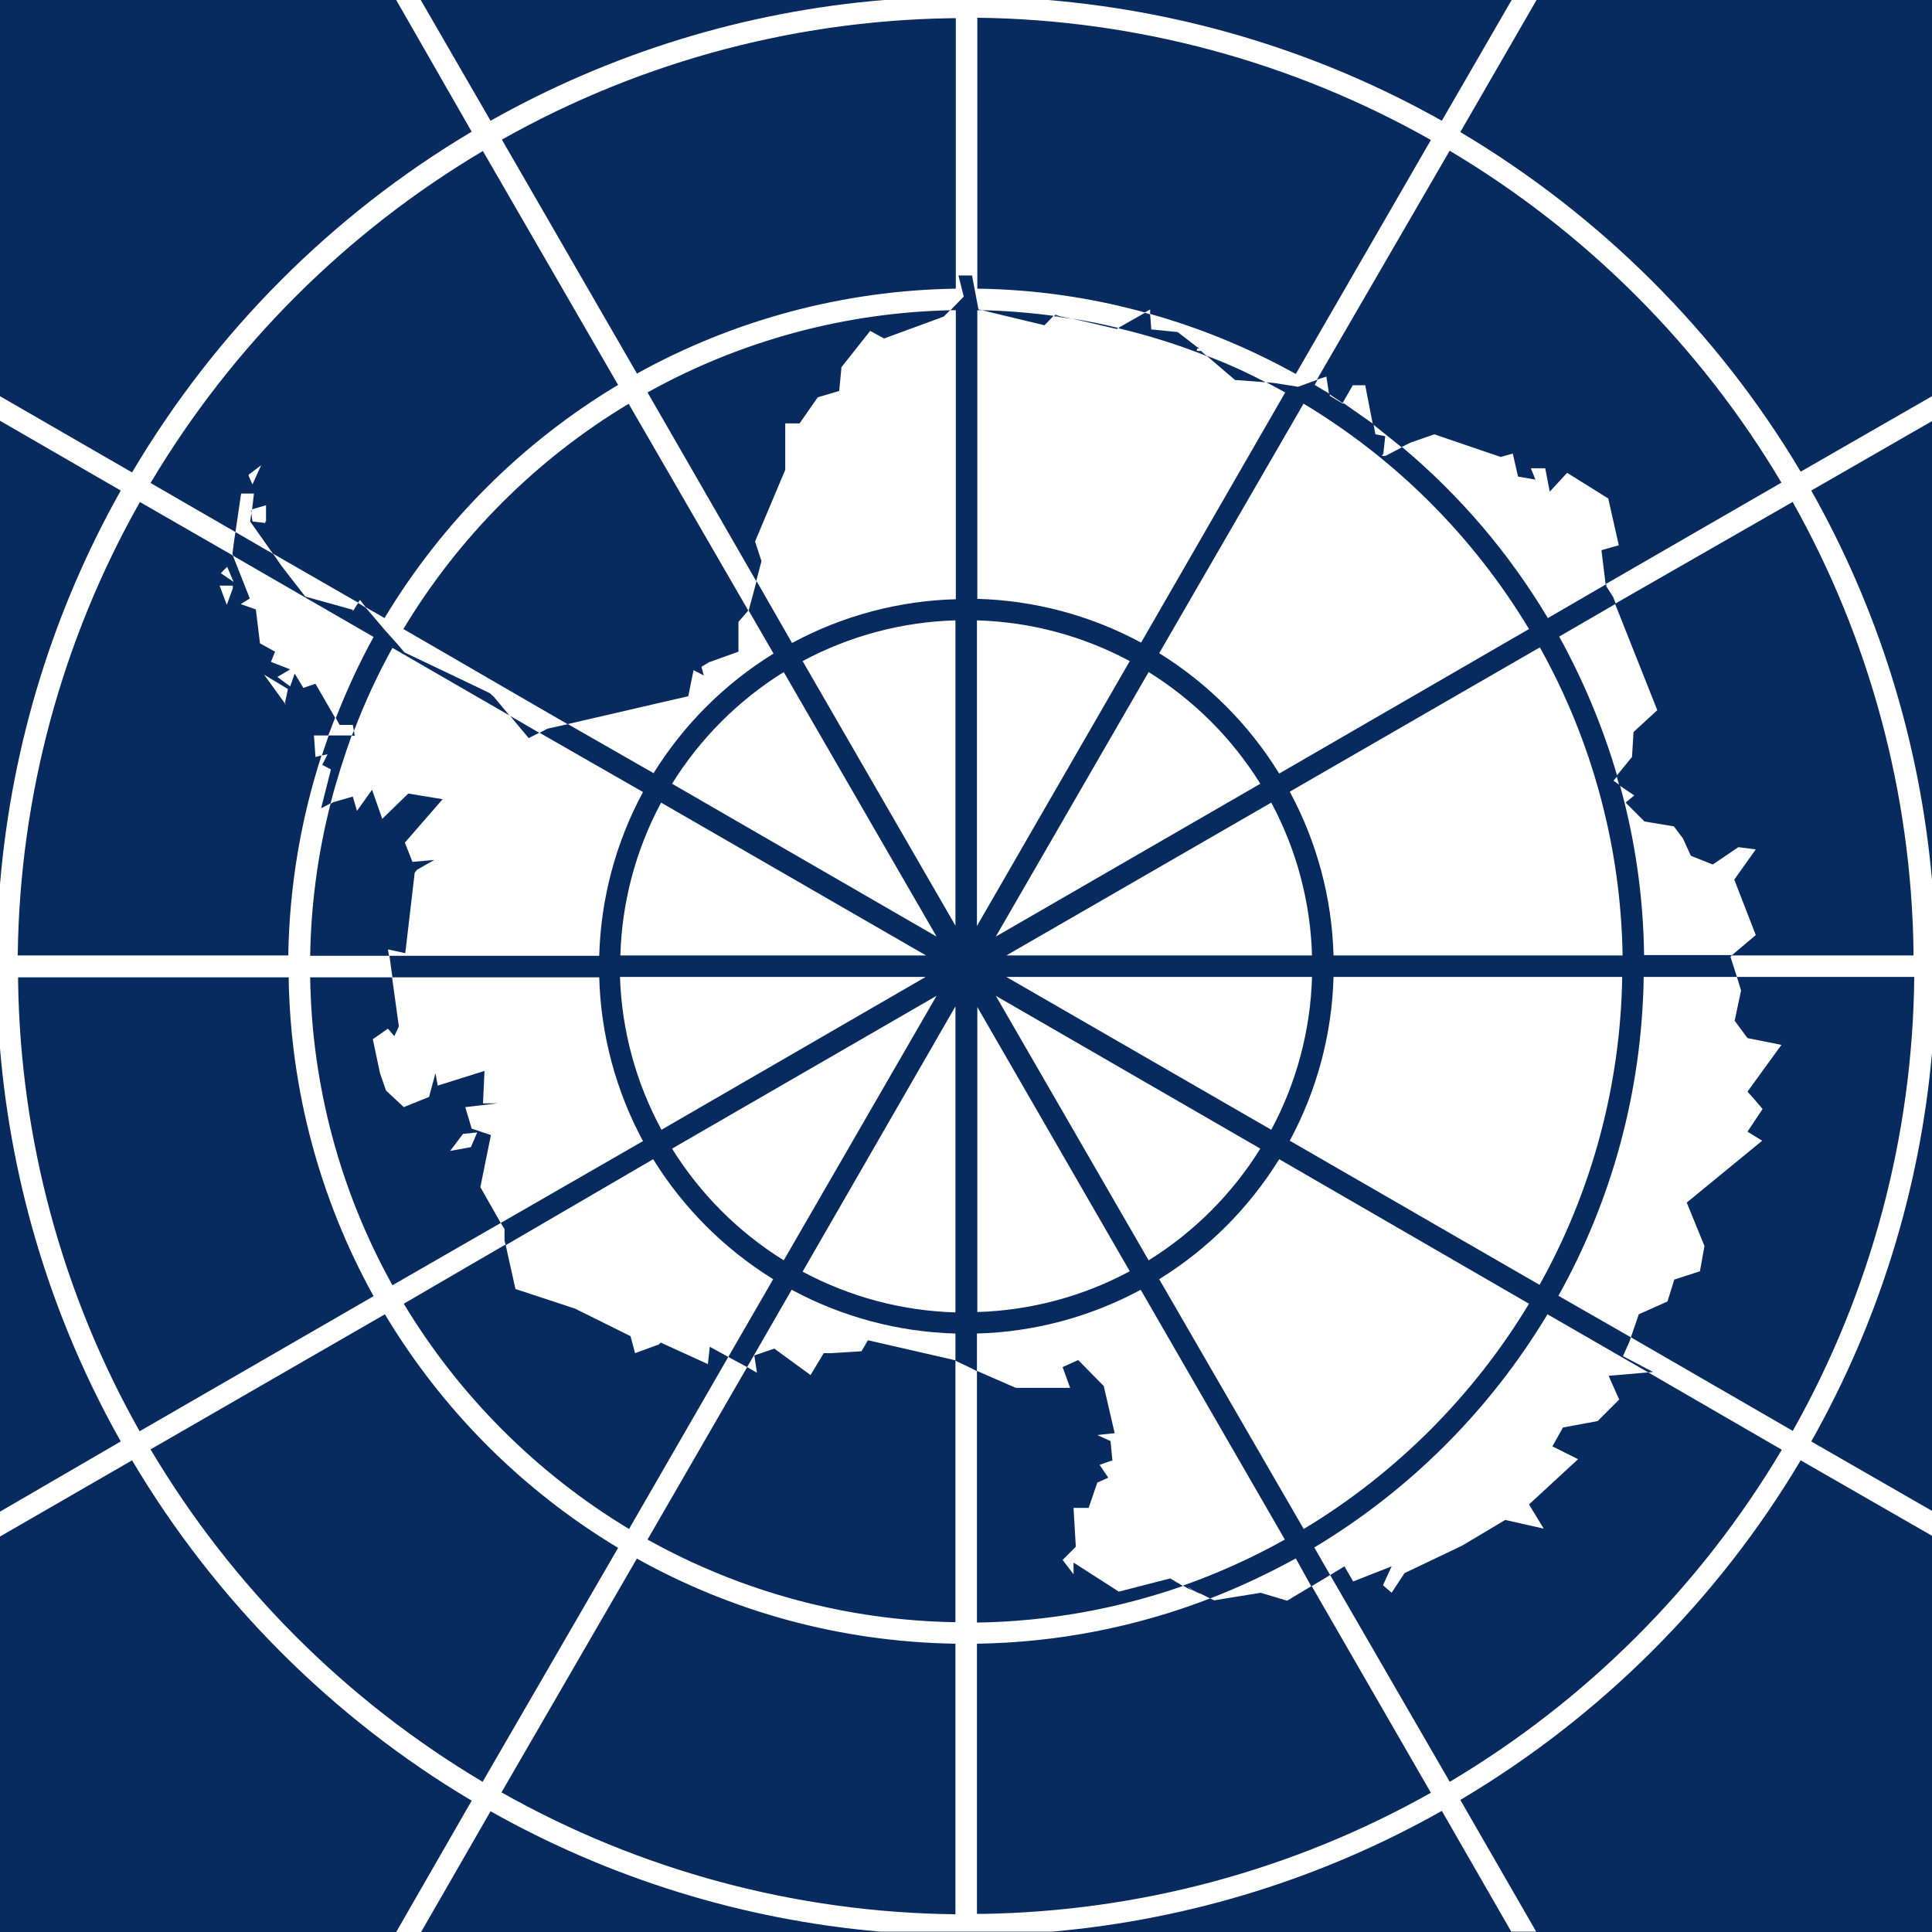
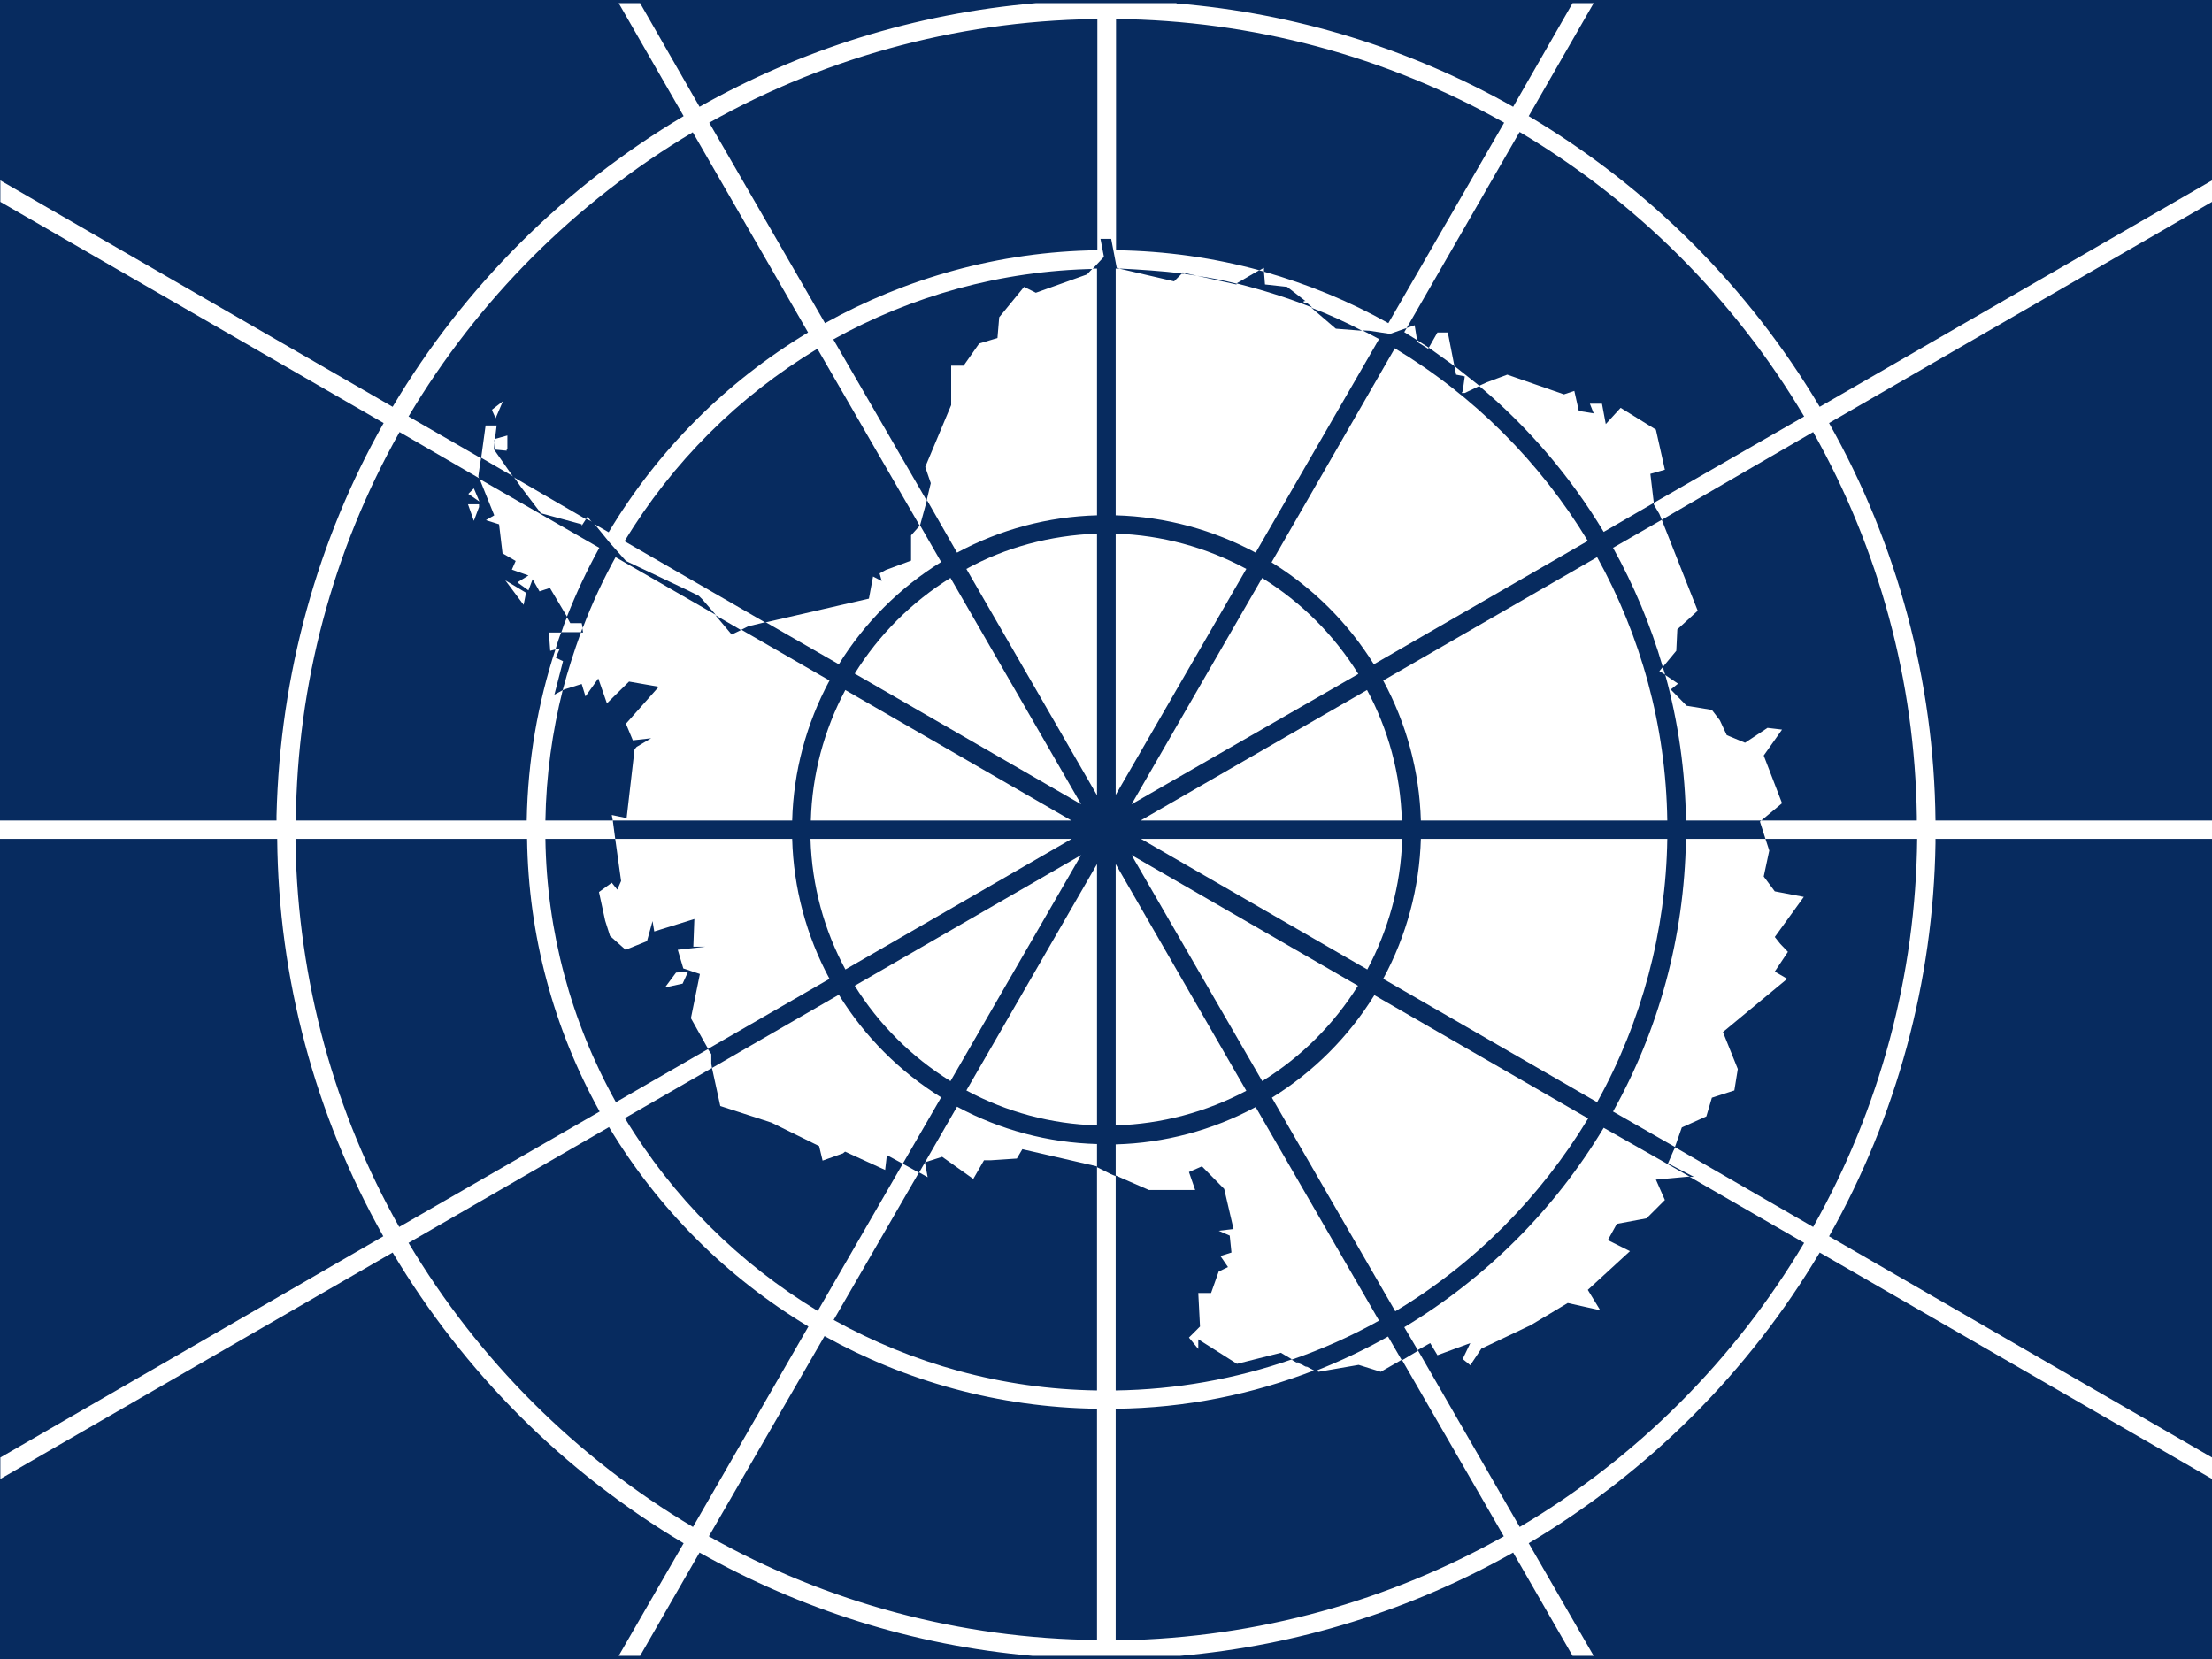
- <svg xmlns="http://www.w3.org/2000/svg" id="flag-icon-css-aq" viewBox="0 0 512 512">
-   <path fill="#072B5F" d="M0 0h512v512H0z" />
-   <path fill="#FFF" d="M277.8 0c37.7 3.2 73 14.4 104.3 32l18.5-32h6.6L387 35c37 22 68.2 53 90.2 90l34.8-20v6.6L480 130c17.5 31 28.7 66 32 103.2V279a255.3 255.3 0 01-32 103l32 18.4v6.6l-34.8-20c-22 37-53.1 68-90.2 90l20.1 34.9h-6.6l-18.4-32c-31 17.5-66 28.7-103.2 32h-45.7A255.3 255.3 0 01130 480l-18.4 32H105l20-34.8c-37-22-68-53.1-90-90.2L0 407.2v-6.6L32 382A255.4 255.4 0 010 277.8v-43.5c3.2-37.7 14.4-73 32-104.3L0 111.5V105l35 20.2C57 88 88 56.9 125 34.9L105 0h6.5L130 32A255.4 255.4 0 01234.3 0h43.5zm-109 413l-35.9 62a250 250 0 00120.3 32.3v-71.7h-.1c-30.6-.5-59.3-8.6-84.4-22.6zm178.8 7.3l-6.5 3.9-7-2.1-12.3 2-1.1-.5a179 179 0 01-61.8 12v71.6h1.3a250 250 0 00119-32.1l-31.6-54.8zm89.2-56.6l-10.5.9 2.8 6.3-5.7 5.7-9.2 1.7-2.8 5 6.8 3.4-13 12 3.9 6.4-10.2-2.3-11.4 6.8-15.3 7.3-3.4 5.2-2.3-2 2.3-5-10.2 4-2.3-4-3.8 2.3 31.7 54.8a252.5 252.5 0 0088-88l-35.4-20.5zM102 348.3l-62.1 35.8a252.5 252.5 0 0088 88.1l35.9-62a180.5 180.5 0 01-61.8-61.9zm128 6.9l-1.7 2.9-8 .5h-2l-3.5 5.8-9.6-7-5.3 1.8.7 4.6-2.6-1.5-26.4 45.7a173 173 0 0081.6 21.9v-69.4l-.4-.1-22.7-5.2zm55.8 5.2l-4.2 1.9 2 5.5h-14.4l-10.3-4.5V430c19.1-.3 37.4-3.7 54.6-9.7l-3.4-2-13.6 3.5-12-7.7v3.1l-2.9-3.8 3.5-3.5-.6-10.3h4l2.3-6.7 2.9-1.3-2.3-3.4 3.4-1.2-.5-5.1-3.5-1.6 4.6-.5-2.9-12.5-6.7-6.8zm-152-30.5L107 345.5c14.7 24.4 35.3 45 59.7 59.7l26.3-45.6-4.9-2.7-.5 4.6-12.5-5.7-.5.5-6.3 2.3-1.2-4.5-14.7-7.3-15.8-5.2-2.6-11.7zm326.5-71l1.1 3.6-1.7 8 3.4 4.6 9 1.8-9 12.4 1.8 2 2.2 2.6-4 6 3.9 2.4-20 16.4 4.7 11.5-1.2 6.7-6.8 2.2-1.8 5.8-7.6 3.4-2.1 6.1 42.9 24.8a250 250 0 0032.2-120.3h-47zM4.8 259v1.3a250 250 0 0032.2 119l62-35.8A180 180 0 0176.5 259H4.8zm77.4 0a173 173 0 0021.8 81.6l28.7-16.5-5.4-9.5 2.8-13.8-5.1-1.7-1.7-5.7 8.6-1H128l.4-8.6-12.4 3.9-.6-3.3-1.7 6.3-6.7 2.7-4.7-4.4-1.6-4.6-1.9-9 4-2.8 1.7 2 1.2-2.6-1.8-13H82.2zm44.3 41l-1.7 4-5.5 1 3.4-4.5 3.8-.4zm-27.9-90.7l-4 5.6-1.1-3.8-5.2 1.5-.7.4a174 174 0 00-5.4 40.3h20.9l-.3-1.7 4.6 1 2.5-21.3.6-.8 4.6-2.6-5.8.5-2-5.1 10-11.5-9.1-1.5-6.9 6.7-2.7-7.7zM475.1 133L428 160l11.2 28.2-6.3 5.8-.4 6.6-4.1 5 .7 2.5 4 2.7-2.3 1.9 5 5 7.8 1.3 2.4 3.2 2.1 4.6 5.8 2.3 6.8-4.6 4.6.6-5.7 8 5.7 14.7-6.4 5.4h48.2v-1.3a250 250 0 00-32.1-119zm-438 0A250 250 0 004.7 253.2h71.7v-.1c.3-18.4 3.4-36.2 8.8-52.9l-1.6.4-.4-5.7H87l1.8-4.7-5.2-9-3.2 1.1-2.3-3.8-1.2 3.4-3.4-2.5 3.4-2-5.1-2 1.1-2.7-4-2.2-1.1-9-4-1.4 2.4-1.5-4.5-11.4L37 133zm98 56.6l5 6 2.8-1.4-7.9-4.6zM93.2 195h.8l-.2-1.4-.6 1.4zm73.4-88a174.7 174.7 0 00-59.7 59.7l43.5 25.2 32-7.4 1.4-6.9 2.7 1.4-.6-2.3 2-1.2 7.8-2.8v-7.9l2.6-3-31.7-54.8zm-91 79.4l.1.2h-.2v-.2zm-5.6-7.6l6.3 3.8-.8 3.8-5.5-7.6zM128 40a252.5 252.5 0 00-88.1 88l22.5 13 1.5-10.2h3.4l-.5 4.2v.2l-.3.1.1.7-.3 2.2 6 8.5 22.6 13 .5-.7 1.5 1.9 5 2.9a180.5 180.5 0 0161.9-61.8l-35.9-62.1zM61.7 155.2v.7l-1.6 4.4-1.9-5.1h3.5zM384.2 39.9L349 100.6l2.5-.8.7 4.6 3.6 2.4 2.7-4.7h3.3l2 10.3 7.6 6.1 2.4-1.2 6.3-2.2 17.6 6 3.2-.9 1.4 6.1 4.6.8-1.2-3h3.8l1.2 6.2 4.6-5 10.9 6.8 2.8 12.4-4.6 1.3 1.1 9 46.6-26.9a252.5 252.5 0 00-88-88zm-324 110.3l1.7 4-3.4-2.3 1.7-1.7zm191.6-68h1a173 173 0 00-81.2 21.8l28.8 50 1.4-5.3-1.7-5.2 8-19v-12.3h3.8l4.8-6.9 5.7-1.7.6-6.3 7.6-9.6 3.7 2 15.8-5.8 1.7-1.7zM70.5 133.8v4.4h-.2v.4l-3.4-.4-.3-2.2.1-.8v-.2l3.8-1.1zm-1.3-10.5l-2.3 5.1-1-2.3v-.3l3.3-2.5zm250.6-29l7.5 6.4 8.1.6c-5-2.6-10.2-5-15.6-7zM256 4.8A250 250 0 00133 37l35.8 62a180 180 0 0184.5-22.5V4.8h2.8zm3 0v71.7c15.4.2 30.2 2.4 44.4 6.3l1.4-.8v1.2c13.6 3.8 26.5 9.2 38.6 15.9l35.8-62A250 250 0 00258.9 4.7zm25 79.6l12 2.8.3-.3c-4-1-8.1-1.8-12.3-2.5zm-23.8-2.2l16.6 4 2.4-2.5a175 175 0 00-19-1.5z" />
-   <path fill="#072B5F" d="M257.6 73l1.7 9 1 .2H259v76.5a97 97 0 0143.4 11.6l38.2-66.3-5-2.7 2.1.2 6.3 1 5.2-1.9-.8 1.4 4 2.4v.5l3.5 2.1.1-.2 8 5.6.5 2.7 2.6.5-.5 4.6-.4.6h1l4.4-2.3a178.5 178.5 0 0138.6 45.3l15.5-9v.6l1.8 2.8.7 1.8-15 8.7c6.4 11.6 11.6 24 15.4 37l-1 1.2 1.7 1.2c4 14.4 6.2 29.5 6.4 45H459l-.4.5 1.7 5.3h-24.7v.1c-.5 30.6-8.6 59.3-22.6 84.4l19.2 11-.4 1.2-1.7 3.8 8 4.2-1.3.1-26.7-15.4a180.5 180.5 0 01-61.8 61.8l4.2 7.3-5 3-4.1-7.4c-7.3 4-14.9 7.6-22.7 10.6l-2.4-1.2-1.1-.4-2.1-1.3h-.2l2 1.1-2.2-.9-1.2-.7a173 173 0 0027-12.2l-38.2-66.2a97 97 0 01-43.4 11.6v10l-1.5-.8-4.2-2v-7.2a97 97 0 01-43.4-11.6L198 362.3l-5-2.7 11.9-20.6a98 98 0 01-31.8-31.8L134 330l-.3-1.3v-3l-1-1.6 37.7-21.7a97 97 0 01-11.6-43.4H104l-.8-5.7h55.6a97 97 0 0111.6-43.4L143 194.2l2.1-1.1 5.4-1.2 22.7 13a98 98 0 0131.8-31.7l-6.6-11.4 2.1-7.8 9.4 16.4a97 97 0 0143.4-11.6V82.2h-1.4l.2-.2 3.3-3.4L254 73h3.5zM339 307.2a98 98 0 01-31.8 31.8l38.3 66.2c24.4-14.7 45-35.3 59.7-59.7L339 307.2zm-80-40.5v81a91.2 91.2 0 0040.4-10.8l-40.5-70.2zm-5.8 0L212.7 337a91.2 91.2 0 0040.5 10.8v-81zm176.7-7.8h-76.5a97 97 0 01-11.6 43.4l66.2 38.2a173 173 0 0021.9-81.6zm-166 5l40.5 70.1a92.2 92.2 0 0029.6-29.6l-70.1-40.5zm-15.7 0l-70.1 40.5a92.2 92.2 0 0029.6 29.6l40.5-70.1zm18.5-5l70.2 40.5a91.2 91.2 0 0010.8-40.5h-81zm-21.4 0h-81a91.2 91.2 0 0011 40.5l70-40.5zm91.6-46.2l-70.2 40.5h81a91.2 91.2 0 00-10.8-40.5zm-161.7 0a91.2 91.2 0 00-10.8 40.5h81l-70.2-40.5zM408 171.6l-66.2 38.2a97 97 0 0111.6 43.4H430a173 173 0 00-21.9-81.6zm-200.3 6.5a92.2 92.2 0 00-29.6 29.6l70.1 40.5-40.5-70.1zm96.7 0l-40.5 70.1 70.1-40.5a92.2 92.2 0 00-29.6-29.6zm-51.2-13.7a91.2 91.2 0 00-40.5 10.8l40.5 70.1v-81zm5.7 0v81l40.5-70.2a91.2 91.2 0 00-40.5-10.8zM87.6 212.9l-2.5 1.3 2.6-10.3-2.3-1.2 1.4-2.8-1.5.3 1.8-5.3h6.1c-2.1 5.9-4 11.8-5.6 18zm257.9-106l-38.3 66.2A98 98 0 01339 205l66.2-38.3a174.7 174.7 0 00-59.7-59.7zM62.4 141l10 5.8 2.3 3.3 6.2 8 12.6 3.5v.4l1.4-2.2 2 1.2 5.2 6.1 3.4 3.8 1.7 2 19.1 9.1 3.5 1.7 1.1 1 4.1 4.9-31-17.9c-3.9 7-7.3 14.4-10.2 22l-.3-1.6H90l-1-1.8c2.9-7.4 6.2-14.6 10-21.5l-37.2-21.5-.2-.6.5-3.8.3-1.9zm242.4-57.7l.3 4 7 .7 5.7 4.4h-.6v.6h1.1l.6.6 1 .8a169 169 0 00-23.5-7.4l.3-.3 6.7-3.8 1.4.4zm-25 .1l1 .4 3.3.7-3.4-.5-1.2-.4.7.4-.9-.2.4-.4zm-26.5-1h-.1zm2.7-.1h-2.7 2.7zm61 339.5l.3.2 1.1.6-1.4-.8z" />
+ <svg xmlns="http://www.w3.org/2000/svg" id="flag-icon-css-aq" viewBox="0 0 640 480">
+   <path fill="#072B5F" d="M0 0h640v480H0z" />
+   <path fill="#FFF" d="M340.4 1a237.1 237.1 0 0197.4 29.9L455 .9h6.1l-18.8 32.7a241.2 241.2 0 0184.2 84.1L640 52.2v6.2l-110.8 64a239 239 0 0130.8 115h80v5.3h-80v1.3a239 239 0 01-30.8 113.7l110.8 64v6.2l-113.5-65.5a241.2 241.2 0 01-84.2 84.1l18.8 32.6H455l-17.2-29.9a238.4 238.4 0 01-96.4 29.9h-42.6c-34.8-3-67.4-13.6-96.4-29.9l-17.2 29.9H179l18.8-32.6a241.2 241.2 0 01-84.2-84.1L.1 427.9v-6.2l110.8-64a238.8 238.8 0 01-30.7-115H0v-5.3h80V236c1-41.2 12-80 31-113.6L.1 58.4v-6.2l113.5 65.5a241.2 241.2 0 0184.2-84.1L179 .9h6.2l17.2 30c29.2-16.5 62.2-27 97.4-30h40.6zM238.6 386.5l-33.5 58a233.5 233.5 0 00112.3 30v-66.9c-28.6-.4-55.4-8-78.8-21zm167 6.9l-6.1 3.5-6.4-2-11.6 2-1-.5c-18 7-37.4 11-57.7 11.2v67h1.2c40.3-.7 78.2-11.6 111.1-30.1l-29.5-51.1zm83.3-53l-9.8.9 2.6 5.9-5.3 5.3-8.6 1.6-2.6 4.7 6.4 3.2-12.2 11.2 3.6 5.9-9.4-2.1-10.7 6.4-14.3 6.8-3.2 4.8-2.2-1.8 2.2-4.6-9.5 3.5-2.1-3.5-3.6 2 29.5 51.2c33.9-20 62.2-48.4 82.3-82.2l-33.1-19.1zm-312.7-14.3l-58 33.5a236.4 236.4 0 0082.3 82.2l33.4-58a168.6 168.6 0 01-57.7-57.7zm119.6 6.4l-1.6 2.7-7.5.5h-2l-3.1 5.4-9-6.4-5 1.6.8 4.3-2.5-1.4-24.7 42.7c22.7 12.6 48.6 20 76.2 20.4v-64.8l-.3-.1-21.3-4.9zm52.1 4.9l-3.9 1.7 1.8 5.2h-13.4l-9.6-4.2v62.2a162 162 0 0051-9l-3.2-1.9-12.7 3.2-11.2-7.1v2.8L344 387l3.2-3.2-.5-9.7h3.7l2.2-6.2 2.7-1.3-2.2-3.2 3.2-1-.5-4.9-3.2-1.4 4.3-.5-2.7-11.6-6.3-6.4zM206 309l-25.2 14.5c13.8 22.9 33 42 55.8 55.8l24.6-42.6-4.6-2.5-.5 4.3-11.6-5.3-.6.5-5.9 2.1-1-4.2-13.8-6.8-14.8-4.8-2.4-11zm304.8-66.3l1.1 3.4-1.6 7.5 3.2 4.3 8.4 1.6-8.4 11.6 1.6 2 2.2 2.3-3.8 5.7 3.6 2.1-18.6 15.4 4.3 10.7-1 6.2-6.5 2.1-1.6 5.4-7.1 3.2-2 5.7 40 23.1a233.5 233.5 0 0030.1-112.3h-43.9zm-425.3 0v1.2c.7 40.4 11.5 78.2 30 111.1l58-33.4a166.9 166.9 0 01-21-78.9h-67zm72.3 0a161 161 0 0020.4 76.2l26.7-15.4-5-8.9 2.6-12.8-4.8-1.6-1.6-5.4 8-.9h-3.5l.3-8-11.6 3.6-.5-3-1.6 5.8-6.2 2.5-4.5-4-1.4-4.4-1.8-8.3 3.7-2.7 1.6 2 1.1-2.5-1.7-12.2h-20.2zm41.3 38.4l-1.6 3.5-5.1 1.1 3.2-4.3 3.5-.3zm-26-84.8l-3.7 5.2-1.1-3.6-4.8 1.5-.7.3c-3 12-4.8 24.7-5 37.7h19.5l-.3-1.6 4.3.9 2.3-19.9.6-.7 4.2-2.5-5.3.6-2-4.8 9.5-10.7-8.6-1.5-6.4 6.3-2.5-7.2zM524.6 125l-43.8 25.4 10.4 26.3-5.9 5.4-.3 6.2-3.9 4.7.7 2.3 3.7 2.5-2.1 1.7 4.6 4.7 7.3 1.2 2.3 3 2 4.3 5.3 2.2 6.5-4.3 4.2.5-5.3 7.5 5.3 13.8-6 5h45v-1.2a233.4 233.4 0 00-30-111.2zm-409 0a233.5 233.5 0 00-30 112.4h66.8v-.1c.3-17.2 3.2-33.8 8.3-49.4l-1.5.4-.4-5.3h3.6c.5-1.5 1-3 1.7-4.5l-5-8.4-3 1-2-3.5-1.2 3.2-3.2-2.3 3.2-2-4.8-1.7 1.1-2.5-3.8-2.2-1-8.4-3.8-1.2 2.4-1.4-4.3-10.7-23.1-13.4zm91.4 53l4.7 5.6 2.7-1.3-7.4-4.3zm-39 5h.7l-.2-1.2-.5 1.3zm68.5-82.1a164.3 164.3 0 00-55.8 55.7l40.7 23.5 30-6.9 1.2-6.4 2.5 1.3-.6-2.2 1.8-1 7.3-2.7v-7.3l2.5-2.8-29.6-51.2zm-85 74.1v.2-.2zm-5.3-7.1l6 3.6-.7 3.5-5.3-7.1zm54.2-129.6a235.8 235.8 0 00-82.2 82.2l21 12.1 1.3-9.5h3.2l-.5 4v.2h-.2l.1.7-.2 2 5.6 8 21 12.2.5-.7 1.4 1.8 4.7 2.7a168 168 0 0157.7-57.8l-33.4-58zm-61.8 107.6v.8l-1.5 4-1.7-4.8h3.2zm301-107.6L407 94.9l2.3-.8.7 4.3 3.4 2.2 2.5-4.4h3l1.9 9.7 7.2 5.7 2.2-1 5.9-2.2 16.4 5.7 3-1 1.3 5.8 4.3.7-1.1-2.8h3.5l1.1 5.9 4.3-4.7 10.2 6.3 2.6 11.6-4.2 1.2 1 8.4 43.5-25a235.8 235.8 0 00-82.3-82.3zm-302.5 103l1.6 3.8-3.2-2.2 1.6-1.6zm179-63.5h.8c-27.5.5-53.3 7.9-75.8 20.4l27 46.6 1.2-5-1.6-4.7 7.5-17.9v-11.4h3.6l4.5-6.4 5.3-1.6.5-6 7.2-8.8 3.4 1.7 14.8-5.3 1.5-1.6zM146.8 126v4h-.2v.4l-3.2-.3-.3-2 .1-.8v-.3l3.6-1zm-1.3-9.9l-2.1 4.9-1-2.2v-.3l3.1-2.4zm234-27l7 6 7.6.6c-4.7-2.5-9.6-4.7-14.5-6.6zM322.9 5.5v66.9c14.4.2 28.3 2.2 41.5 5.8l1.3-.7v1.1c12.7 3.6 24.8 8.6 36 14.9l33.5-58a233.5 233.5 0 00-112.3-30zm-2.7 0a234 234 0 00-115 30l33.5 58c23.4-13 50.2-20.7 78.8-21.1v-67h2.7zm26.2 74.3l11.3 2.5.2-.2c-3.8-1-7.6-1.7-11.5-2.3zm-22.2-2l15.5 3.6 2.3-2.3c-6-.7-12-1.1-18-1.4z" />
+   <path fill="#072B5F" d="M321.5 69.1l1.6 8.4 1 .2h-1.3v71.4c14.6.4 28.4 4.3 40.5 10.8L399 98.1a162 162 0 00-4.8-2.5l2 .1 6 .9 4.8-1.7-.7 1.2 3.7 2.3v.5l3.2 2 .2-.3 7.4 5.3.5 2.5 2.5.5-.6 4.3-.3.5h.9l4.2-2a167.6 167.6 0 0136 42.2l14.5-8.4v.5l1.6 2.7.7 1.7-14.1 8.1c6 10.8 10.9 22.4 14.4 34.5l-1 1.2 1.7 1a168 168 0 016 42.2h21.8l-.4.3 1.6 5h-23v.1c-.5 28.6-8 55.4-21.1 78.8l18 10.3-.5 1-1.6 3.7 7.5 3.9H489l-25-14.2a168.6 168.6 0 01-57.7 57.7l4 6.8-4.7 2.8-4-6.9a167 167 0 01-21.1 10l-2.2-1.2-1.1-.4-2-1.2h-.1l1.8 1-2-.8-1.2-.7a155 155 0 0025.3-11.3l-35.7-61.8a90.5 90.5 0 01-40.5 10.8v9.2l-1.4-.6-4-2V331a90.5 90.5 0 01-40.5-10.8l-11 19.1-4.7-2.6 11.1-19.2a91.5 91.5 0 01-29.6-29.7L206 309l-.2-1.2V305l-1-1.5 35.2-20.3a90.5 90.5 0 01-10.8-40.5H178l-.7-5.3h51.9a90.5 90.5 0 0110.8-40.5l-25.5-14.7 2-1 5-1.2 21.2 12.2a91.5 91.5 0 0129.6-29.6l-6.1-10.6 2-7.3 8.7 15.2a90.5 90.5 0 0140.5-10.8V77.7h-1.3l.3-.2 3-3.2-1-5.2h3.1zM377 395h.3l1 .7-1.3-.7zm20.6-107a91.5 91.5 0 01-29.6 29.6l35.7 61.8c22.9-13.7 42-33 55.8-55.8l-61.9-35.7zm-74.8-38v75.6a86 86 0 0037.8-10L322.8 250zm-5.4 0l-37.8 65.5a84.8 84.8 0 0037.8 10.1V250zm165-7.3h-71.3a90.5 90.5 0 01-10.9 40.5l61.9 35.7a162.1 162.1 0 0020.3-76.2zm-155 4.7l37.8 65.4a86 86 0 0027.7-27.6l-65.5-37.8zm-14.6 0l-65.5 37.8a86 86 0 0027.7 27.6l37.8-65.4zm-2.7-4.7h-75.6c.4 13.7 4 26.5 10.1 37.8l65.5-37.8zm95.6 0h-75.6l65.5 37.8c6-11.3 9.7-24.1 10.1-37.8zm-10.1-43.1L330 237.4h75.6c-.4-13.7-4-26.5-10.1-37.8zm-151 0a85.2 85.2 0 00-10 37.8H310l-65.5-37.8zm217.5-38.4l-61.9 35.7a90.5 90.5 0 0110.9 40.5h71.3c-.4-27.7-7.8-53.6-20.3-76.2zm-187.1 6a86 86 0 00-27.7 27.7l65.5 37.8-37.8-65.5zm90.2 0l-37.8 65.5L393 195a86 86 0 00-27.7-27.7zm-47.8-12.8c-13.6.5-26.5 4-37.8 10.2l37.8 65.5v-75.7zm5.4 0V230l37.8-65.4a85.2 85.2 0 00-37.8-10.2zm-160 45.3l-2.4 1.3 2.5-9.7-2.1-1 1.2-2.7-1.3.3c.5-1.6 1-3.3 1.7-5h5.7c-2 5.5-3.8 11.1-5.3 16.8zm240.8-99l-35.7 62a91.5 91.5 0 0129.6 29.5l61.9-35.7c-13.8-22.8-33-42-55.8-55.7zm-264.3 31.8l9.3 5.4 2.2 3.1 5.7 7.5 11.8 3.2v.4l1.3-2 2 1 4.7 5.8 3.2 3.6 1.6 1.8 17.9 8.5 3.2 1.6 1 1 3.9 4.5-29-16.7c-3.6 6.5-6.8 13.4-9.5 20.5l-.3-1.4H165l-1-1.8a167 167 0 019.4-20l-34.8-20-.2-.7.5-3.6.3-1.7zm226.4-53.9l.3 3.7 6.4.7 5.3 4.1h-.5v.6h1l.6.5.9.8c-7-2.8-14.4-5.1-21.9-7l.3-.2 6.2-3.6 1.4.4zm-23.5.2l1.1.3 3 .7-3.2-.5-1-.4.6.3h-.8l.3-.4zm-24.6-1h-.2.2zm2.5-.1h-2.5 2.5z" />
</svg>
